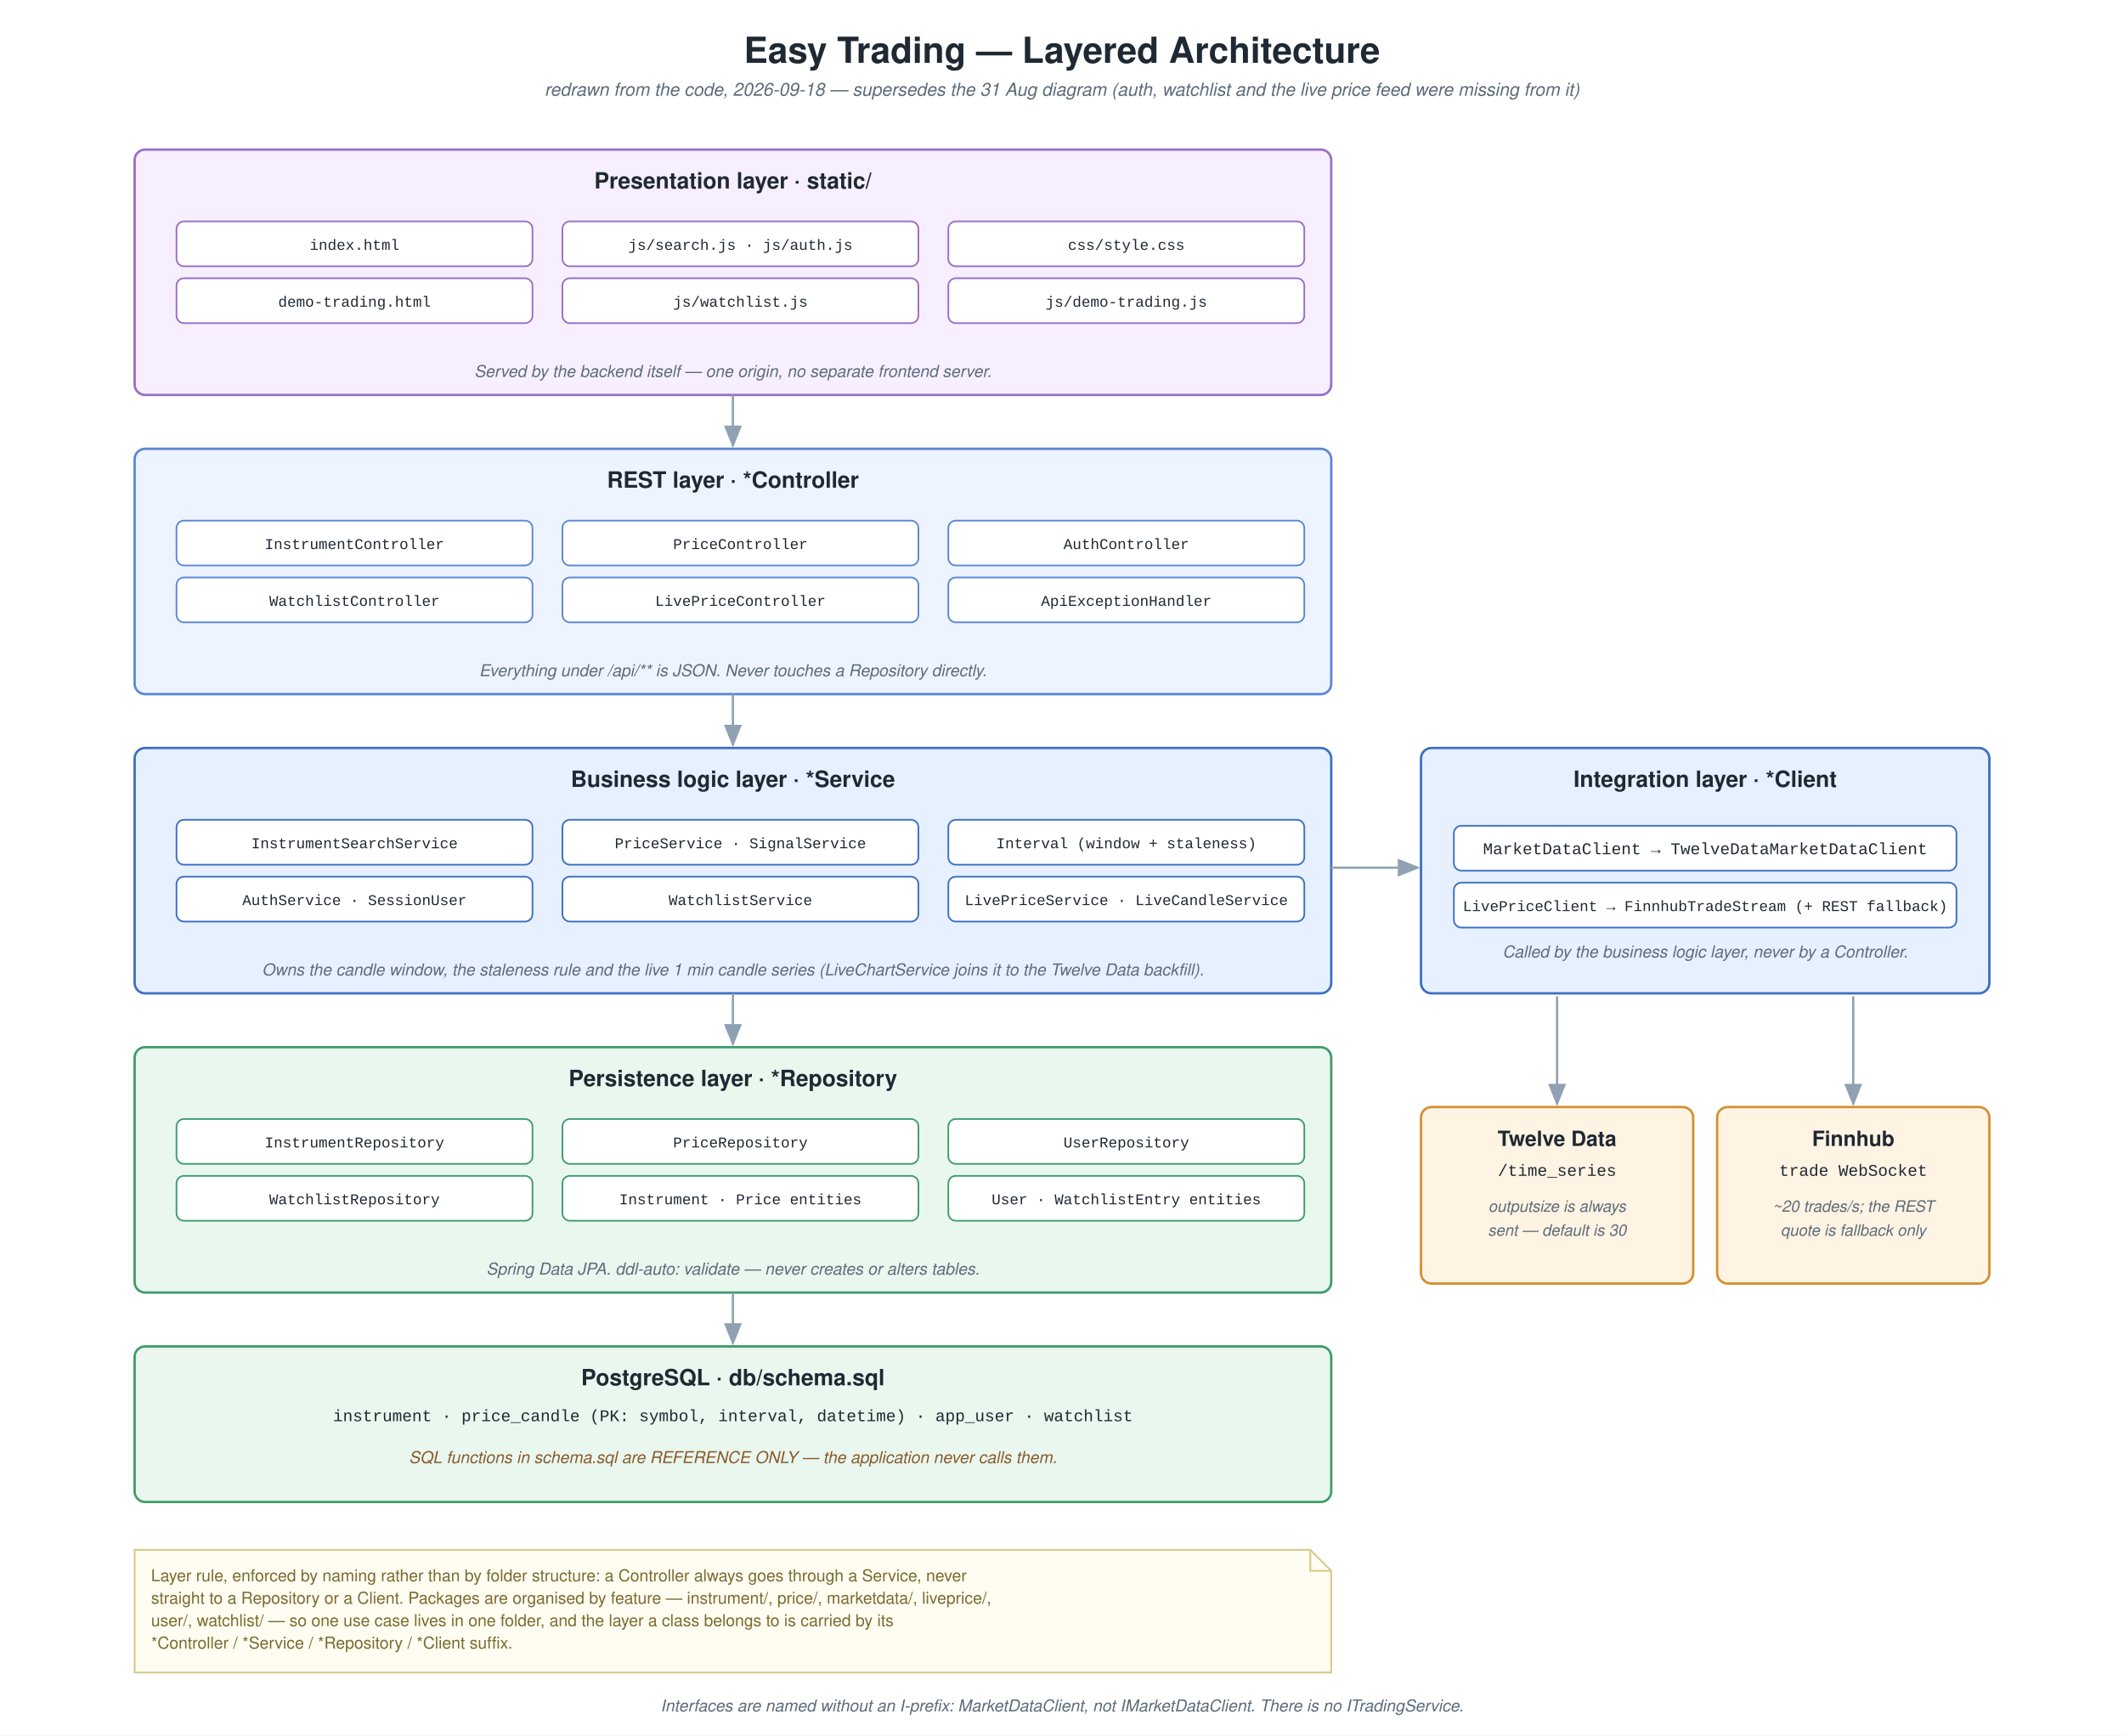
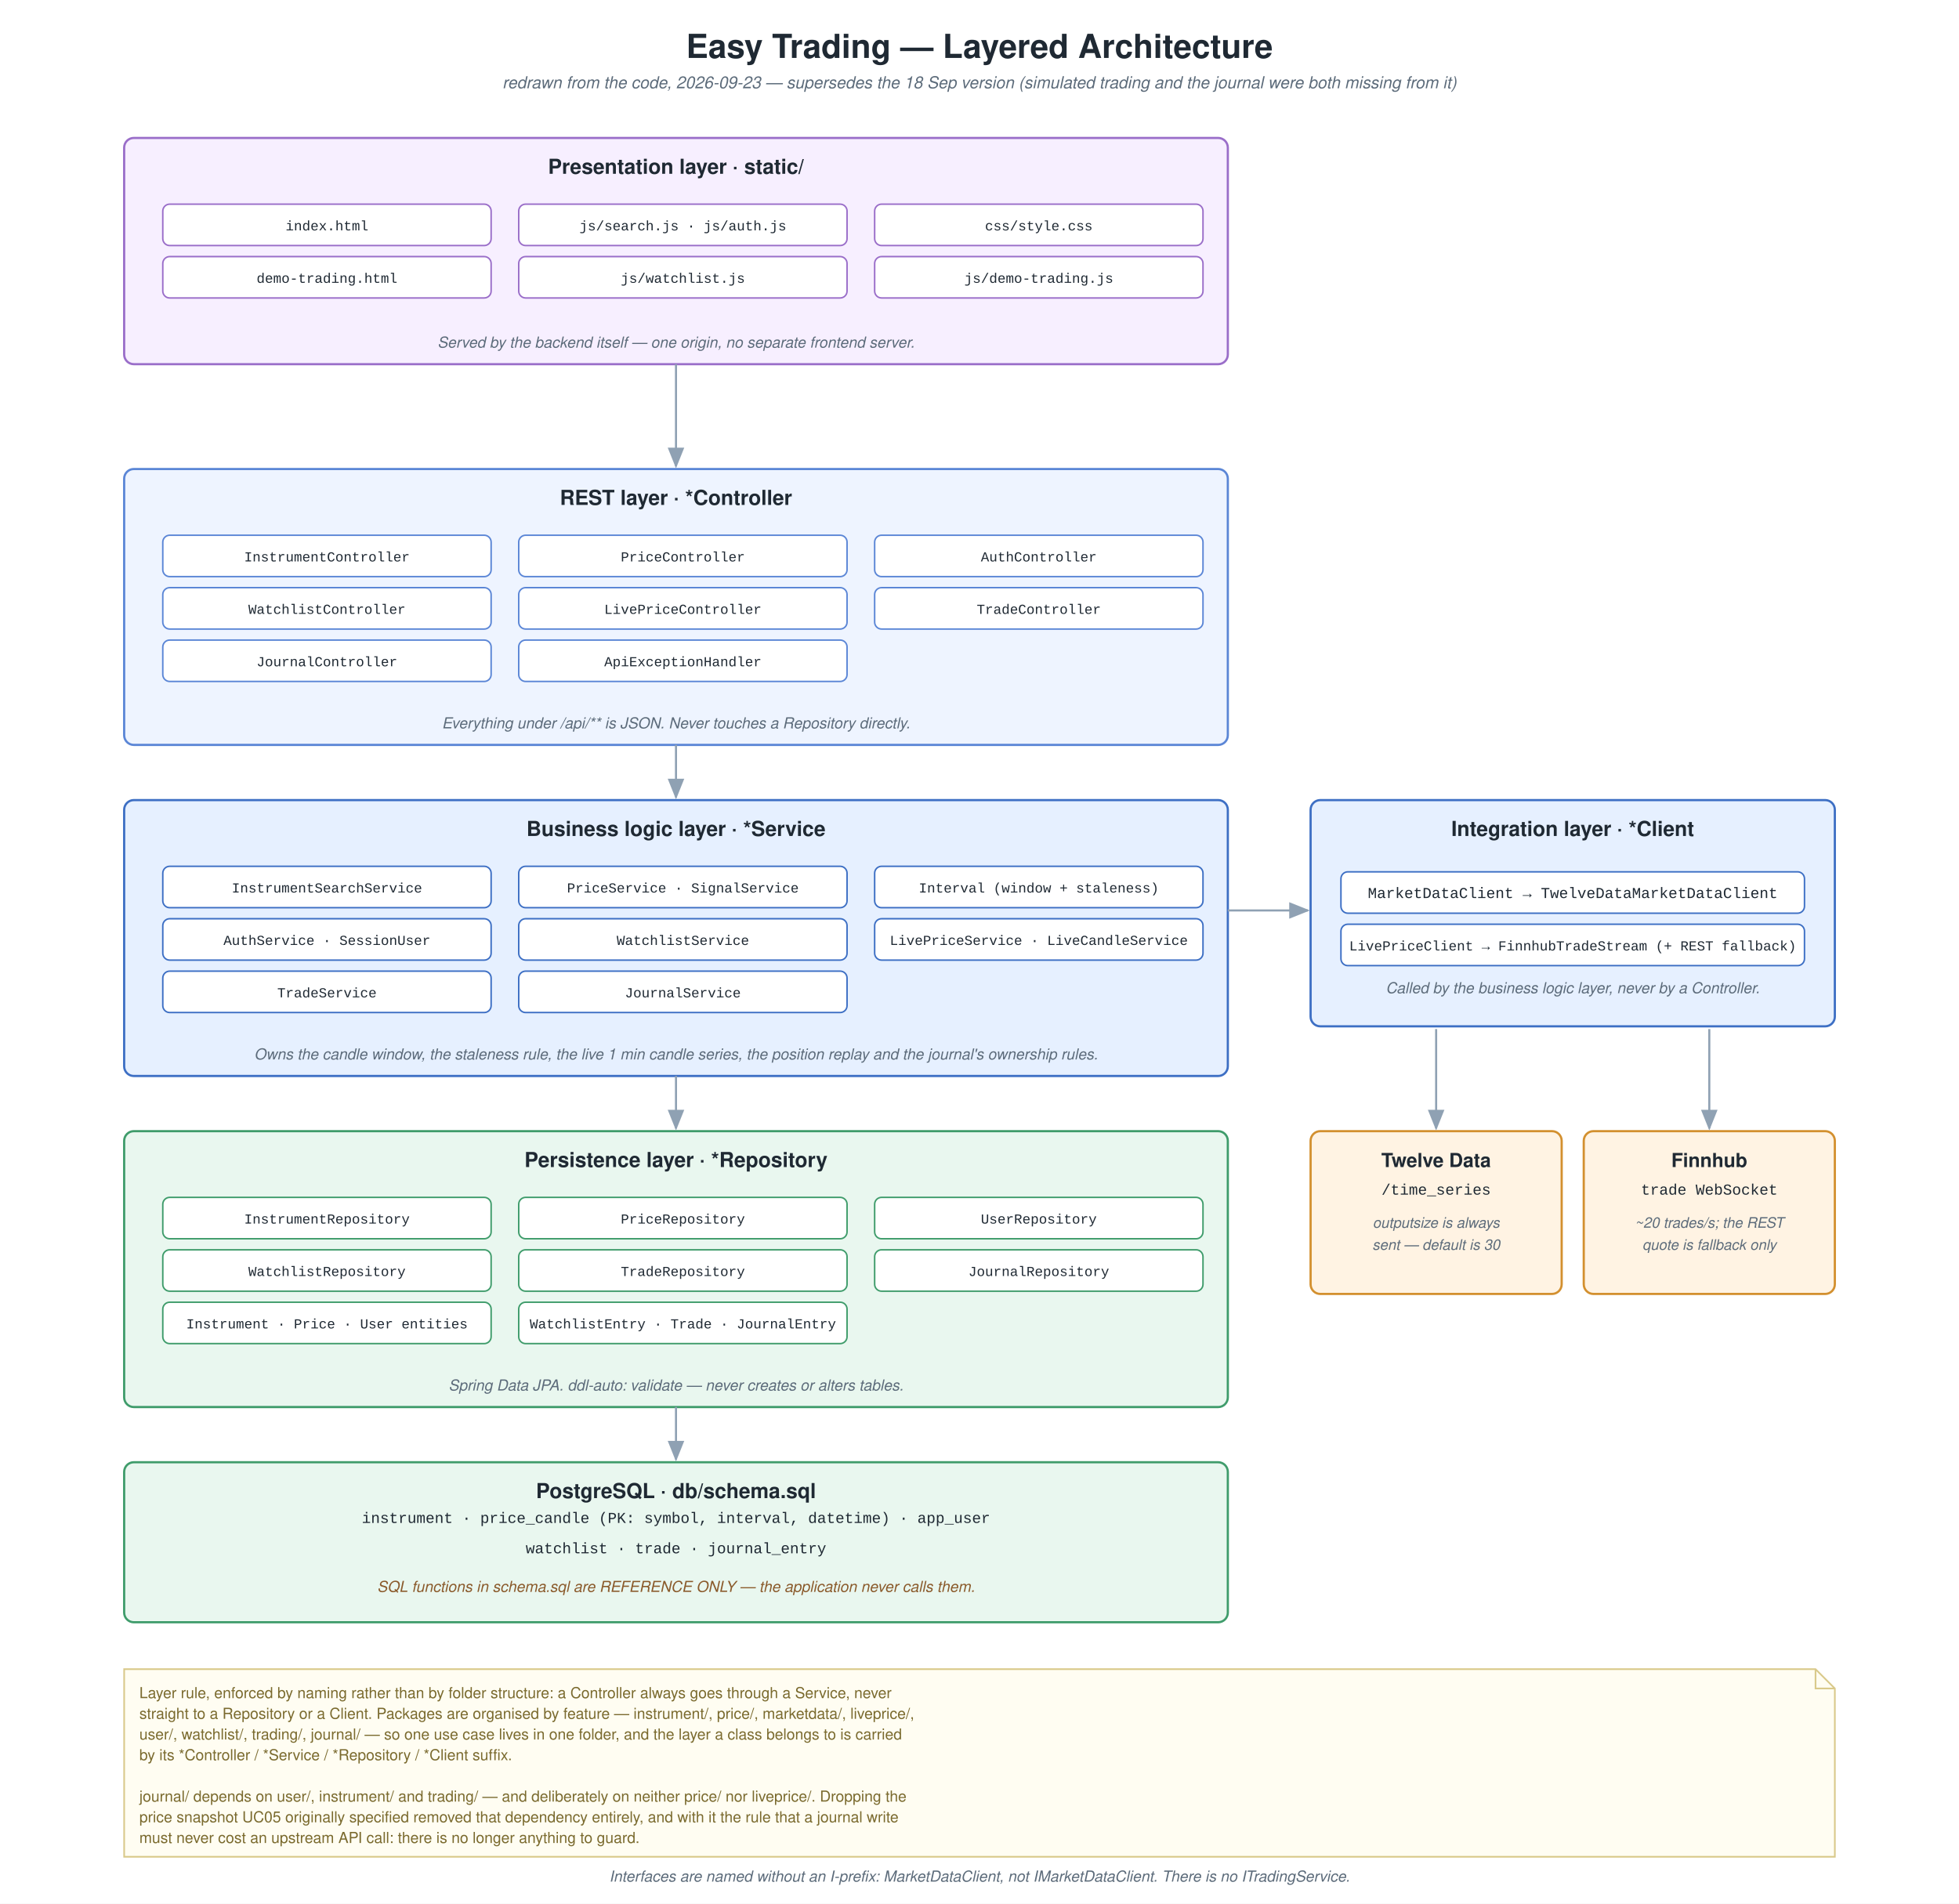
- <svg xmlns="http://www.w3.org/2000/svg" width="1420" height="1160" viewBox="0 0 1420 1160" font-family="'Helvetica Neue',Helvetica,Arial,sans-serif">
+ <svg xmlns="http://www.w3.org/2000/svg" width="1420" height="1380" viewBox="0 0 1420 1380" font-family="'Helvetica Neue',Helvetica,Arial,sans-serif">
  <defs>
    <marker id="arw" markerWidth="10" markerHeight="8" refX="9" refY="4" orient="auto">
      <path d="M0,0 L10,4 L0,8 z" fill="#8fa1b3" />
    </marker>
    <marker id="arwo" markerWidth="11" markerHeight="9" refX="10" refY="4.5" orient="auto">
      <path d="M0,0 L11,4.5 L0,9" fill="none" stroke="#8fa1b3" stroke-width="1.4" />
    </marker>
    <marker id="arwk" markerWidth="11" markerHeight="9" refX="10" refY="4.5" orient="auto">
      <path d="M0,0 L11,4.5 L0,9" fill="none" stroke="#1f2933" stroke-width="1.4" />
    </marker>
    <marker id="arwp" markerWidth="11" markerHeight="9" refX="10" refY="4.5" orient="auto">
      <path d="M0,0 L11,4.5 L0,9" fill="none" stroke="#9a6ec9" stroke-width="1.5" />
    </marker>
    <marker id="arwi" markerWidth="11" markerHeight="9" refX="10" refY="4.5" orient="auto">
      <path d="M0,0 L11,4.5 L0,9" fill="none" stroke="#3f9c6b" stroke-width="1.5" />
    </marker>
  </defs>
-   <rect width="1420" height="1160" fill="#ffffff" />
+   <rect width="1420" height="1380" fill="#ffffff" />
  <text x="710.0" y="42" font-size="24" fill="#1f2933" text-anchor="middle" font-weight="700" font-style="normal">Easy Trading — Layered Architecture</text>
-   <text x="710.0" y="64" font-size="12" fill="#5c6b7a" text-anchor="middle" font-weight="normal" font-style="italic">redrawn from the code, 2026-09-18 — supersedes the 31 Aug diagram (auth, watchlist and the live price feed were missing from it)</text>
+   <text x="710.0" y="64" font-size="12" fill="#5c6b7a" text-anchor="middle" font-weight="normal" font-style="italic">redrawn from the code, 2026-09-23 — supersedes the 18 Sep version (simulated trading and the journal were both missing from it)</text>
  <rect x="90" y="100" width="800" height="164" rx="7" fill="#f7efff" stroke="#9a6ec9" stroke-width="1.6" />
  <text x="490.0" y="126" font-size="15" fill="#1f2933" text-anchor="middle" font-weight="600" font-style="normal">Presentation layer  ·  static/</text>
  <rect x="118" y="148" width="238" height="30" rx="5" fill="#ffffff" stroke="#9a6ec9" stroke-width="1.1" />
  <text x="237" y="167" font-size="10" fill="#1f2933" text-anchor="middle" font-weight="normal" font-family="'SFMono-Regular',Consolas,'Liberation Mono',monospace" font-style="normal">index.html</text>
  <rect x="376" y="148" width="238" height="30" rx="5" fill="#ffffff" stroke="#9a6ec9" stroke-width="1.1" />
  <text x="495" y="167" font-size="10" fill="#1f2933" text-anchor="middle" font-weight="normal" font-family="'SFMono-Regular',Consolas,'Liberation Mono',monospace" font-style="normal">js/search.js  ·  js/auth.js</text>
  <rect x="634" y="148" width="238" height="30" rx="5" fill="#ffffff" stroke="#9a6ec9" stroke-width="1.1" />
  <text x="753" y="167" font-size="10" fill="#1f2933" text-anchor="middle" font-weight="normal" font-family="'SFMono-Regular',Consolas,'Liberation Mono',monospace" font-style="normal">css/style.css</text>
  <rect x="118" y="186" width="238" height="30" rx="5" fill="#ffffff" stroke="#9a6ec9" stroke-width="1.1" />
  <text x="237" y="205" font-size="10" fill="#1f2933" text-anchor="middle" font-weight="normal" font-family="'SFMono-Regular',Consolas,'Liberation Mono',monospace" font-style="normal">demo-trading.html</text>
  <rect x="376" y="186" width="238" height="30" rx="5" fill="#ffffff" stroke="#9a6ec9" stroke-width="1.1" />
  <text x="495" y="205" font-size="10" fill="#1f2933" text-anchor="middle" font-weight="normal" font-family="'SFMono-Regular',Consolas,'Liberation Mono',monospace" font-style="normal">js/watchlist.js</text>
  <rect x="634" y="186" width="238" height="30" rx="5" fill="#ffffff" stroke="#9a6ec9" stroke-width="1.1" />
  <text x="753" y="205" font-size="10" fill="#1f2933" text-anchor="middle" font-weight="normal" font-family="'SFMono-Regular',Consolas,'Liberation Mono',monospace" font-style="normal">js/demo-trading.js</text>
  <text x="490.0" y="252" font-size="11" fill="#5c6b7a" text-anchor="middle" font-weight="normal" font-style="italic">Served by the backend itself — one origin, no separate frontend server.</text>
-   <rect x="90" y="300" width="800" height="164" rx="7" fill="#eef4ff" stroke="#5b86d6" stroke-width="1.6" />
-   <text x="490.0" y="326" font-size="15" fill="#1f2933" text-anchor="middle" font-weight="600" font-style="normal">REST layer  ·  *Controller</text>
-   <rect x="118" y="348" width="238" height="30" rx="5" fill="#ffffff" stroke="#5b86d6" stroke-width="1.1" />
-   <text x="237" y="367" font-size="10" fill="#1f2933" text-anchor="middle" font-weight="normal" font-family="'SFMono-Regular',Consolas,'Liberation Mono',monospace" font-style="normal">InstrumentController</text>
-   <rect x="376" y="348" width="238" height="30" rx="5" fill="#ffffff" stroke="#5b86d6" stroke-width="1.1" />
-   <text x="495" y="367" font-size="10" fill="#1f2933" text-anchor="middle" font-weight="normal" font-family="'SFMono-Regular',Consolas,'Liberation Mono',monospace" font-style="normal">PriceController</text>
-   <rect x="634" y="348" width="238" height="30" rx="5" fill="#ffffff" stroke="#5b86d6" stroke-width="1.1" />
-   <text x="753" y="367" font-size="10" fill="#1f2933" text-anchor="middle" font-weight="normal" font-family="'SFMono-Regular',Consolas,'Liberation Mono',monospace" font-style="normal">AuthController</text>
-   <rect x="118" y="386" width="238" height="30" rx="5" fill="#ffffff" stroke="#5b86d6" stroke-width="1.1" />
-   <text x="237" y="405" font-size="10" fill="#1f2933" text-anchor="middle" font-weight="normal" font-family="'SFMono-Regular',Consolas,'Liberation Mono',monospace" font-style="normal">WatchlistController</text>
-   <rect x="376" y="386" width="238" height="30" rx="5" fill="#ffffff" stroke="#5b86d6" stroke-width="1.1" />
-   <text x="495" y="405" font-size="10" fill="#1f2933" text-anchor="middle" font-weight="normal" font-family="'SFMono-Regular',Consolas,'Liberation Mono',monospace" font-style="normal">LivePriceController</text>
-   <rect x="634" y="386" width="238" height="30" rx="5" fill="#ffffff" stroke="#5b86d6" stroke-width="1.1" />
-   <text x="753" y="405" font-size="10" fill="#1f2933" text-anchor="middle" font-weight="normal" font-family="'SFMono-Regular',Consolas,'Liberation Mono',monospace" font-style="normal">ApiExceptionHandler</text>
-   <text x="490.0" y="452" font-size="11" fill="#5c6b7a" text-anchor="middle" font-weight="normal" font-style="italic">Everything under /api/** is JSON. Never touches a Repository directly.</text>
-   <rect x="90" y="500" width="800" height="164" rx="7" fill="#e6f0ff" stroke="#3d6fc4" stroke-width="1.6" />
-   <text x="490.0" y="526" font-size="15" fill="#1f2933" text-anchor="middle" font-weight="600" font-style="normal">Business logic layer  ·  *Service</text>
-   <rect x="118" y="548" width="238" height="30" rx="5" fill="#ffffff" stroke="#3d6fc4" stroke-width="1.1" />
-   <text x="237" y="567" font-size="10" fill="#1f2933" text-anchor="middle" font-weight="normal" font-family="'SFMono-Regular',Consolas,'Liberation Mono',monospace" font-style="normal">InstrumentSearchService</text>
-   <rect x="376" y="548" width="238" height="30" rx="5" fill="#ffffff" stroke="#3d6fc4" stroke-width="1.1" />
-   <text x="495" y="567" font-size="10" fill="#1f2933" text-anchor="middle" font-weight="normal" font-family="'SFMono-Regular',Consolas,'Liberation Mono',monospace" font-style="normal">PriceService  ·  SignalService</text>
-   <rect x="634" y="548" width="238" height="30" rx="5" fill="#ffffff" stroke="#3d6fc4" stroke-width="1.1" />
-   <text x="753" y="567" font-size="10" fill="#1f2933" text-anchor="middle" font-weight="normal" font-family="'SFMono-Regular',Consolas,'Liberation Mono',monospace" font-style="normal">Interval (window + staleness)</text>
-   <rect x="118" y="586" width="238" height="30" rx="5" fill="#ffffff" stroke="#3d6fc4" stroke-width="1.1" />
-   <text x="237" y="605" font-size="10" fill="#1f2933" text-anchor="middle" font-weight="normal" font-family="'SFMono-Regular',Consolas,'Liberation Mono',monospace" font-style="normal">AuthService  ·  SessionUser</text>
-   <rect x="376" y="586" width="238" height="30" rx="5" fill="#ffffff" stroke="#3d6fc4" stroke-width="1.1" />
-   <text x="495" y="605" font-size="10" fill="#1f2933" text-anchor="middle" font-weight="normal" font-family="'SFMono-Regular',Consolas,'Liberation Mono',monospace" font-style="normal">WatchlistService</text>
-   <rect x="634" y="586" width="238" height="30" rx="5" fill="#ffffff" stroke="#3d6fc4" stroke-width="1.1" />
-   <text x="753" y="605" font-size="10" fill="#1f2933" text-anchor="middle" font-weight="normal" font-family="'SFMono-Regular',Consolas,'Liberation Mono',monospace" font-style="normal">LivePriceService · LiveCandleService</text>
-   <text x="490.0" y="652" font-size="11" fill="#5c6b7a" text-anchor="middle" font-weight="normal" font-style="italic">Owns the candle window, the staleness rule and the live 1 min candle series (LiveChartService joins it to the Twelve Data backfill).</text>
-   <rect x="90" y="700" width="800" height="164" rx="7" fill="#e9f7ef" stroke="#3f9c6b" stroke-width="1.6" />
-   <text x="490.0" y="726" font-size="15" fill="#1f2933" text-anchor="middle" font-weight="600" font-style="normal">Persistence layer  ·  *Repository</text>
-   <rect x="118" y="748" width="238" height="30" rx="5" fill="#ffffff" stroke="#3f9c6b" stroke-width="1.1" />
-   <text x="237" y="767" font-size="10" fill="#1f2933" text-anchor="middle" font-weight="normal" font-family="'SFMono-Regular',Consolas,'Liberation Mono',monospace" font-style="normal">InstrumentRepository</text>
-   <rect x="376" y="748" width="238" height="30" rx="5" fill="#ffffff" stroke="#3f9c6b" stroke-width="1.1" />
-   <text x="495" y="767" font-size="10" fill="#1f2933" text-anchor="middle" font-weight="normal" font-family="'SFMono-Regular',Consolas,'Liberation Mono',monospace" font-style="normal">PriceRepository</text>
-   <rect x="634" y="748" width="238" height="30" rx="5" fill="#ffffff" stroke="#3f9c6b" stroke-width="1.1" />
-   <text x="753" y="767" font-size="10" fill="#1f2933" text-anchor="middle" font-weight="normal" font-family="'SFMono-Regular',Consolas,'Liberation Mono',monospace" font-style="normal">UserRepository</text>
-   <rect x="118" y="786" width="238" height="30" rx="5" fill="#ffffff" stroke="#3f9c6b" stroke-width="1.1" />
-   <text x="237" y="805" font-size="10" fill="#1f2933" text-anchor="middle" font-weight="normal" font-family="'SFMono-Regular',Consolas,'Liberation Mono',monospace" font-style="normal">WatchlistRepository</text>
-   <rect x="376" y="786" width="238" height="30" rx="5" fill="#ffffff" stroke="#3f9c6b" stroke-width="1.1" />
-   <text x="495" y="805" font-size="10" fill="#1f2933" text-anchor="middle" font-weight="normal" font-family="'SFMono-Regular',Consolas,'Liberation Mono',monospace" font-style="normal">Instrument · Price entities</text>
-   <rect x="634" y="786" width="238" height="30" rx="5" fill="#ffffff" stroke="#3f9c6b" stroke-width="1.1" />
-   <text x="753" y="805" font-size="10" fill="#1f2933" text-anchor="middle" font-weight="normal" font-family="'SFMono-Regular',Consolas,'Liberation Mono',monospace" font-style="normal">User · WatchlistEntry entities</text>
-   <text x="490.0" y="852" font-size="11" fill="#5c6b7a" text-anchor="middle" font-weight="normal" font-style="italic">Spring Data JPA. ddl-auto: validate — never creates or alters tables.</text>
-   <line x1="490.0" y1="264.0" x2="490.0" y2="298.0" stroke="#8fa1b3" stroke-width="1.5" marker-end="url(#arw)" />
-   <line x1="490.0" y1="464.0" x2="490.0" y2="498.0" stroke="#8fa1b3" stroke-width="1.5" marker-end="url(#arw)" />
-   <line x1="490.0" y1="664.0" x2="490.0" y2="698.0" stroke="#8fa1b3" stroke-width="1.5" marker-end="url(#arw)" />
-   <rect x="90" y="900" width="800" height="104" rx="7" fill="#e9f7ef" stroke="#3f9c6b" stroke-width="1.6" />
-   <text x="490.0" y="926" font-size="15" fill="#1f2933" text-anchor="middle" font-weight="600" font-style="normal">PostgreSQL  ·  db/schema.sql</text>
-   <text x="490.0" y="950" font-size="11" fill="#1f2933" text-anchor="middle" font-weight="normal" font-family="'SFMono-Regular',Consolas,'Liberation Mono',monospace" font-style="normal">instrument · price_candle (PK: symbol, interval, datetime) · app_user · watchlist</text>
-   <text x="490.0" y="978" font-size="11" fill="#8a5a2b" text-anchor="middle" font-weight="normal" font-style="italic">SQL functions in schema.sql are REFERENCE ONLY — the application never calls them.</text>
-   <line x1="490.0" y1="864.0" x2="490.0" y2="898.0" stroke="#8fa1b3" stroke-width="1.5" marker-end="url(#arw)" />
-   <rect x="950" y="500" width="380" height="164" rx="7" fill="#e6f0ff" stroke="#3d6fc4" stroke-width="1.6" />
-   <text x="1140.0" y="526" font-size="15" fill="#1f2933" text-anchor="middle" font-weight="600" font-style="normal">Integration layer  ·  *Client</text>
-   <rect x="972" y="552" width="336" height="30" rx="5" fill="#ffffff" stroke="#3d6fc4" stroke-width="1.1" />
-   <text x="1140" y="571" font-size="11" fill="#1f2933" text-anchor="middle" font-weight="normal" font-family="'SFMono-Regular',Consolas,'Liberation Mono',monospace" font-style="normal">MarketDataClient → TwelveDataMarketDataClient</text>
-   <rect x="972" y="590" width="336" height="30" rx="5" fill="#ffffff" stroke="#3d6fc4" stroke-width="1.1" />
-   <text x="1140" y="609" font-size="10" fill="#1f2933" text-anchor="middle" font-weight="normal" font-family="'SFMono-Regular',Consolas,'Liberation Mono',monospace" font-style="normal">LivePriceClient → FinnhubTradeStream (+ REST fallback)</text>
-   <text x="1140.0" y="640" font-size="11" fill="#5c6b7a" text-anchor="middle" font-weight="normal" font-style="italic">Called by the business logic layer, never by a Controller.</text>
-   <line x1="890.0" y1="580.0" x2="948.0" y2="580.0" stroke="#8fa1b3" stroke-width="1.5" marker-end="url(#arw)" />
-   <rect x="950" y="740" width="182" height="118" rx="7" fill="#fff3e3" stroke="#d3902f" stroke-width="1.6" />
-   <text x="1041.0" y="766" font-size="14" fill="#1f2933" text-anchor="middle" font-weight="600" font-style="normal">Twelve Data</text>
-   <text x="1041" y="786" font-size="11" fill="#1f2933" text-anchor="middle" font-weight="normal" font-family="'SFMono-Regular',Consolas,'Liberation Mono',monospace" font-style="normal">/time_series</text>
-   <text x="1041" y="810" font-size="10.5" fill="#5c6b7a" text-anchor="middle" font-weight="normal" font-style="italic">outputsize is always</text>
-   <text x="1041" y="826" font-size="10.5" fill="#5c6b7a" text-anchor="middle" font-weight="normal" font-style="italic">sent — default is 30</text>
-   <rect x="1148" y="740" width="182" height="118" rx="7" fill="#fff3e3" stroke="#d3902f" stroke-width="1.6" />
-   <text x="1239.0" y="766" font-size="14" fill="#1f2933" text-anchor="middle" font-weight="600" font-style="normal">Finnhub</text>
-   <text x="1239" y="786" font-size="11" fill="#1f2933" text-anchor="middle" font-weight="normal" font-family="'SFMono-Regular',Consolas,'Liberation Mono',monospace" font-style="normal">trade WebSocket</text>
-   <text x="1239" y="810" font-size="10.5" fill="#5c6b7a" text-anchor="middle" font-weight="normal" font-style="italic">~20 trades/s; the REST</text>
-   <text x="1239" y="826" font-size="10.5" fill="#5c6b7a" text-anchor="middle" font-weight="normal" font-style="italic">quote is fallback only</text>
-   <line x1="1041.0" y1="666.0" x2="1041.0" y2="738.0" stroke="#8fa1b3" stroke-width="1.5" marker-end="url(#arw)" />
-   <line x1="1239.0" y1="666.0" x2="1239.0" y2="738.0" stroke="#8fa1b3" stroke-width="1.5" marker-end="url(#arw)" />
-   <path d="M90,1036 h786 l14,14 v68 h-800 v-82 z" fill="#fffdf2" stroke="#d9c98a" stroke-width="1.2" />
-   <path d="M876,1036 v14 h14" fill="none" stroke="#d9c98a" stroke-width="1.2" />
-   <text x="101" y="1057" font-size="11" fill="#7a6a2e" text-anchor="start" font-weight="normal" font-style="normal">Layer rule, enforced by naming rather than by folder structure: a Controller always goes through a Service, never</text>
-   <text x="101" y="1072" font-size="11" fill="#7a6a2e" text-anchor="start" font-weight="normal" font-style="normal">straight to a Repository or a Client. Packages are organised by feature — instrument/, price/, marketdata/, liveprice/,</text>
-   <text x="101" y="1087" font-size="11" fill="#7a6a2e" text-anchor="start" font-weight="normal" font-style="normal">user/, watchlist/ — so one use case lives in one folder, and the layer a class belongs to is carried by its</text>
-   <text x="101" y="1102" font-size="11" fill="#7a6a2e" text-anchor="start" font-weight="normal" font-style="normal">*Controller / *Service / *Repository / *Client suffix.</text>
-   <text x="710.0" y="1144" font-size="11" fill="#5c6b7a" text-anchor="middle" font-weight="normal" font-style="italic">Interfaces are named without an I-prefix: MarketDataClient, not IMarketDataClient. There is no ITradingService.</text>
+   <rect x="90" y="340" width="800" height="200" rx="7" fill="#eef4ff" stroke="#5b86d6" stroke-width="1.6" />
+   <text x="490.0" y="366" font-size="15" fill="#1f2933" text-anchor="middle" font-weight="600" font-style="normal">REST layer  ·  *Controller</text>
+   <rect x="118" y="388" width="238" height="30" rx="5" fill="#ffffff" stroke="#5b86d6" stroke-width="1.1" />
+   <text x="237" y="407" font-size="10" fill="#1f2933" text-anchor="middle" font-weight="normal" font-family="'SFMono-Regular',Consolas,'Liberation Mono',monospace" font-style="normal">InstrumentController</text>
+   <rect x="376" y="388" width="238" height="30" rx="5" fill="#ffffff" stroke="#5b86d6" stroke-width="1.1" />
+   <text x="495" y="407" font-size="10" fill="#1f2933" text-anchor="middle" font-weight="normal" font-family="'SFMono-Regular',Consolas,'Liberation Mono',monospace" font-style="normal">PriceController</text>
+   <rect x="634" y="388" width="238" height="30" rx="5" fill="#ffffff" stroke="#5b86d6" stroke-width="1.1" />
+   <text x="753" y="407" font-size="10" fill="#1f2933" text-anchor="middle" font-weight="normal" font-family="'SFMono-Regular',Consolas,'Liberation Mono',monospace" font-style="normal">AuthController</text>
+   <rect x="118" y="426" width="238" height="30" rx="5" fill="#ffffff" stroke="#5b86d6" stroke-width="1.1" />
+   <text x="237" y="445" font-size="10" fill="#1f2933" text-anchor="middle" font-weight="normal" font-family="'SFMono-Regular',Consolas,'Liberation Mono',monospace" font-style="normal">WatchlistController</text>
+   <rect x="376" y="426" width="238" height="30" rx="5" fill="#ffffff" stroke="#5b86d6" stroke-width="1.1" />
+   <text x="495" y="445" font-size="10" fill="#1f2933" text-anchor="middle" font-weight="normal" font-family="'SFMono-Regular',Consolas,'Liberation Mono',monospace" font-style="normal">LivePriceController</text>
+   <rect x="634" y="426" width="238" height="30" rx="5" fill="#ffffff" stroke="#5b86d6" stroke-width="1.1" />
+   <text x="753" y="445" font-size="10" fill="#1f2933" text-anchor="middle" font-weight="normal" font-family="'SFMono-Regular',Consolas,'Liberation Mono',monospace" font-style="normal">TradeController</text>
+   <rect x="118" y="464" width="238" height="30" rx="5" fill="#ffffff" stroke="#5b86d6" stroke-width="1.1" />
+   <text x="237" y="483" font-size="10" fill="#1f2933" text-anchor="middle" font-weight="normal" font-family="'SFMono-Regular',Consolas,'Liberation Mono',monospace" font-style="normal">JournalController</text>
+   <rect x="376" y="464" width="238" height="30" rx="5" fill="#ffffff" stroke="#5b86d6" stroke-width="1.1" />
+   <text x="495" y="483" font-size="10" fill="#1f2933" text-anchor="middle" font-weight="normal" font-family="'SFMono-Regular',Consolas,'Liberation Mono',monospace" font-style="normal">ApiExceptionHandler</text>
+   <text x="490.0" y="528" font-size="11" fill="#5c6b7a" text-anchor="middle" font-weight="normal" font-style="italic">Everything under /api/** is JSON. Never touches a Repository directly.</text>
+   <rect x="90" y="580" width="800" height="200" rx="7" fill="#e6f0ff" stroke="#3d6fc4" stroke-width="1.6" />
+   <text x="490.0" y="606" font-size="15" fill="#1f2933" text-anchor="middle" font-weight="600" font-style="normal">Business logic layer  ·  *Service</text>
+   <rect x="118" y="628" width="238" height="30" rx="5" fill="#ffffff" stroke="#3d6fc4" stroke-width="1.1" />
+   <text x="237" y="647" font-size="10" fill="#1f2933" text-anchor="middle" font-weight="normal" font-family="'SFMono-Regular',Consolas,'Liberation Mono',monospace" font-style="normal">InstrumentSearchService</text>
+   <rect x="376" y="628" width="238" height="30" rx="5" fill="#ffffff" stroke="#3d6fc4" stroke-width="1.1" />
+   <text x="495" y="647" font-size="10" fill="#1f2933" text-anchor="middle" font-weight="normal" font-family="'SFMono-Regular',Consolas,'Liberation Mono',monospace" font-style="normal">PriceService  ·  SignalService</text>
+   <rect x="634" y="628" width="238" height="30" rx="5" fill="#ffffff" stroke="#3d6fc4" stroke-width="1.1" />
+   <text x="753" y="647" font-size="10" fill="#1f2933" text-anchor="middle" font-weight="normal" font-family="'SFMono-Regular',Consolas,'Liberation Mono',monospace" font-style="normal">Interval (window + staleness)</text>
+   <rect x="118" y="666" width="238" height="30" rx="5" fill="#ffffff" stroke="#3d6fc4" stroke-width="1.1" />
+   <text x="237" y="685" font-size="10" fill="#1f2933" text-anchor="middle" font-weight="normal" font-family="'SFMono-Regular',Consolas,'Liberation Mono',monospace" font-style="normal">AuthService  ·  SessionUser</text>
+   <rect x="376" y="666" width="238" height="30" rx="5" fill="#ffffff" stroke="#3d6fc4" stroke-width="1.1" />
+   <text x="495" y="685" font-size="10" fill="#1f2933" text-anchor="middle" font-weight="normal" font-family="'SFMono-Regular',Consolas,'Liberation Mono',monospace" font-style="normal">WatchlistService</text>
+   <rect x="634" y="666" width="238" height="30" rx="5" fill="#ffffff" stroke="#3d6fc4" stroke-width="1.1" />
+   <text x="753" y="685" font-size="10" fill="#1f2933" text-anchor="middle" font-weight="normal" font-family="'SFMono-Regular',Consolas,'Liberation Mono',monospace" font-style="normal">LivePriceService · LiveCandleService</text>
+   <rect x="118" y="704" width="238" height="30" rx="5" fill="#ffffff" stroke="#3d6fc4" stroke-width="1.1" />
+   <text x="237" y="723" font-size="10" fill="#1f2933" text-anchor="middle" font-weight="normal" font-family="'SFMono-Regular',Consolas,'Liberation Mono',monospace" font-style="normal">TradeService</text>
+   <rect x="376" y="704" width="238" height="30" rx="5" fill="#ffffff" stroke="#3d6fc4" stroke-width="1.1" />
+   <text x="495" y="723" font-size="10" fill="#1f2933" text-anchor="middle" font-weight="normal" font-family="'SFMono-Regular',Consolas,'Liberation Mono',monospace" font-style="normal">JournalService</text>
+   <text x="490.0" y="768" font-size="11" fill="#5c6b7a" text-anchor="middle" font-weight="normal" font-style="italic">Owns the candle window, the staleness rule, the live 1 min candle series, the position replay and the journal's ownership rules.</text>
+   <rect x="90" y="820" width="800" height="200" rx="7" fill="#e9f7ef" stroke="#3f9c6b" stroke-width="1.6" />
+   <text x="490.0" y="846" font-size="15" fill="#1f2933" text-anchor="middle" font-weight="600" font-style="normal">Persistence layer  ·  *Repository</text>
+   <rect x="118" y="868" width="238" height="30" rx="5" fill="#ffffff" stroke="#3f9c6b" stroke-width="1.1" />
+   <text x="237" y="887" font-size="10" fill="#1f2933" text-anchor="middle" font-weight="normal" font-family="'SFMono-Regular',Consolas,'Liberation Mono',monospace" font-style="normal">InstrumentRepository</text>
+   <rect x="376" y="868" width="238" height="30" rx="5" fill="#ffffff" stroke="#3f9c6b" stroke-width="1.1" />
+   <text x="495" y="887" font-size="10" fill="#1f2933" text-anchor="middle" font-weight="normal" font-family="'SFMono-Regular',Consolas,'Liberation Mono',monospace" font-style="normal">PriceRepository</text>
+   <rect x="634" y="868" width="238" height="30" rx="5" fill="#ffffff" stroke="#3f9c6b" stroke-width="1.1" />
+   <text x="753" y="887" font-size="10" fill="#1f2933" text-anchor="middle" font-weight="normal" font-family="'SFMono-Regular',Consolas,'Liberation Mono',monospace" font-style="normal">UserRepository</text>
+   <rect x="118" y="906" width="238" height="30" rx="5" fill="#ffffff" stroke="#3f9c6b" stroke-width="1.1" />
+   <text x="237" y="925" font-size="10" fill="#1f2933" text-anchor="middle" font-weight="normal" font-family="'SFMono-Regular',Consolas,'Liberation Mono',monospace" font-style="normal">WatchlistRepository</text>
+   <rect x="376" y="906" width="238" height="30" rx="5" fill="#ffffff" stroke="#3f9c6b" stroke-width="1.1" />
+   <text x="495" y="925" font-size="10" fill="#1f2933" text-anchor="middle" font-weight="normal" font-family="'SFMono-Regular',Consolas,'Liberation Mono',monospace" font-style="normal">TradeRepository</text>
+   <rect x="634" y="906" width="238" height="30" rx="5" fill="#ffffff" stroke="#3f9c6b" stroke-width="1.1" />
+   <text x="753" y="925" font-size="10" fill="#1f2933" text-anchor="middle" font-weight="normal" font-family="'SFMono-Regular',Consolas,'Liberation Mono',monospace" font-style="normal">JournalRepository</text>
+   <rect x="118" y="944" width="238" height="30" rx="5" fill="#ffffff" stroke="#3f9c6b" stroke-width="1.1" />
+   <text x="237" y="963" font-size="10" fill="#1f2933" text-anchor="middle" font-weight="normal" font-family="'SFMono-Regular',Consolas,'Liberation Mono',monospace" font-style="normal">Instrument · Price · User entities</text>
+   <rect x="376" y="944" width="238" height="30" rx="5" fill="#ffffff" stroke="#3f9c6b" stroke-width="1.1" />
+   <text x="495" y="963" font-size="10" fill="#1f2933" text-anchor="middle" font-weight="normal" font-family="'SFMono-Regular',Consolas,'Liberation Mono',monospace" font-style="normal">WatchlistEntry · Trade · JournalEntry</text>
+   <text x="490.0" y="1008" font-size="11" fill="#5c6b7a" text-anchor="middle" font-weight="normal" font-style="italic">Spring Data JPA. ddl-auto: validate — never creates or alters tables.</text>
+   <line x1="490.0" y1="264.0" x2="490.0" y2="338.0" stroke="#8fa1b3" stroke-width="1.5" marker-end="url(#arw)" />
+   <line x1="490.0" y1="540.0" x2="490.0" y2="578.0" stroke="#8fa1b3" stroke-width="1.5" marker-end="url(#arw)" />
+   <line x1="490.0" y1="780.0" x2="490.0" y2="818.0" stroke="#8fa1b3" stroke-width="1.5" marker-end="url(#arw)" />
+   <rect x="90" y="1060" width="800" height="116" rx="7" fill="#e9f7ef" stroke="#3f9c6b" stroke-width="1.6" />
+   <text x="490.0" y="1086" font-size="15" fill="#1f2933" text-anchor="middle" font-weight="600" font-style="normal">PostgreSQL  ·  db/schema.sql</text>
+   <text x="490.0" y="1104" font-size="11" fill="#1f2933" text-anchor="middle" font-weight="normal" font-family="'SFMono-Regular',Consolas,'Liberation Mono',monospace" font-style="normal">instrument · price_candle (PK: symbol, interval, datetime) · app_user</text>
+   <text x="490.0" y="1126" font-size="11" fill="#1f2933" text-anchor="middle" font-weight="normal" font-family="'SFMono-Regular',Consolas,'Liberation Mono',monospace" font-style="normal">watchlist · trade · journal_entry</text>
+   <text x="490.0" y="1154" font-size="11" fill="#8a5a2b" text-anchor="middle" font-weight="normal" font-style="italic">SQL functions in schema.sql are REFERENCE ONLY — the application never calls them.</text>
+   <line x1="490.0" y1="1020.0" x2="490.0" y2="1058.0" stroke="#8fa1b3" stroke-width="1.5" marker-end="url(#arw)" />
+   <rect x="950" y="580" width="380" height="164" rx="7" fill="#e6f0ff" stroke="#3d6fc4" stroke-width="1.6" />
+   <text x="1140.0" y="606" font-size="15" fill="#1f2933" text-anchor="middle" font-weight="600" font-style="normal">Integration layer  ·  *Client</text>
+   <rect x="972" y="632" width="336" height="30" rx="5" fill="#ffffff" stroke="#3d6fc4" stroke-width="1.1" />
+   <text x="1140" y="651" font-size="11" fill="#1f2933" text-anchor="middle" font-weight="normal" font-family="'SFMono-Regular',Consolas,'Liberation Mono',monospace" font-style="normal">MarketDataClient → TwelveDataMarketDataClient</text>
+   <rect x="972" y="670" width="336" height="30" rx="5" fill="#ffffff" stroke="#3d6fc4" stroke-width="1.1" />
+   <text x="1140" y="689" font-size="10" fill="#1f2933" text-anchor="middle" font-weight="normal" font-family="'SFMono-Regular',Consolas,'Liberation Mono',monospace" font-style="normal">LivePriceClient → FinnhubTradeStream (+ REST fallback)</text>
+   <text x="1140.0" y="720" font-size="11" fill="#5c6b7a" text-anchor="middle" font-weight="normal" font-style="italic">Called by the business logic layer, never by a Controller.</text>
+   <line x1="890.0" y1="660.0" x2="948.0" y2="660.0" stroke="#8fa1b3" stroke-width="1.5" marker-end="url(#arw)" />
+   <rect x="950" y="820" width="182" height="118" rx="7" fill="#fff3e3" stroke="#d3902f" stroke-width="1.6" />
+   <text x="1041.0" y="846" font-size="14" fill="#1f2933" text-anchor="middle" font-weight="600" font-style="normal">Twelve Data</text>
+   <text x="1041" y="866" font-size="11" fill="#1f2933" text-anchor="middle" font-weight="normal" font-family="'SFMono-Regular',Consolas,'Liberation Mono',monospace" font-style="normal">/time_series</text>
+   <text x="1041" y="890" font-size="10.5" fill="#5c6b7a" text-anchor="middle" font-weight="normal" font-style="italic">outputsize is always</text>
+   <text x="1041" y="906" font-size="10.5" fill="#5c6b7a" text-anchor="middle" font-weight="normal" font-style="italic">sent — default is 30</text>
+   <rect x="1148" y="820" width="182" height="118" rx="7" fill="#fff3e3" stroke="#d3902f" stroke-width="1.6" />
+   <text x="1239.0" y="846" font-size="14" fill="#1f2933" text-anchor="middle" font-weight="600" font-style="normal">Finnhub</text>
+   <text x="1239" y="866" font-size="11" fill="#1f2933" text-anchor="middle" font-weight="normal" font-family="'SFMono-Regular',Consolas,'Liberation Mono',monospace" font-style="normal">trade WebSocket</text>
+   <text x="1239" y="890" font-size="10.5" fill="#5c6b7a" text-anchor="middle" font-weight="normal" font-style="italic">~20 trades/s; the REST</text>
+   <text x="1239" y="906" font-size="10.5" fill="#5c6b7a" text-anchor="middle" font-weight="normal" font-style="italic">quote is fallback only</text>
+   <line x1="1041.0" y1="746.0" x2="1041.0" y2="818.0" stroke="#8fa1b3" stroke-width="1.5" marker-end="url(#arw)" />
+   <line x1="1239.0" y1="746.0" x2="1239.0" y2="818.0" stroke="#8fa1b3" stroke-width="1.5" marker-end="url(#arw)" />
+   <path d="M90,1210 h1226 l14,14 v122 h-1240 v-136 z" fill="#fffdf2" stroke="#d9c98a" stroke-width="1.2" />
+   <path d="M1316,1210 v14 h14" fill="none" stroke="#d9c98a" stroke-width="1.2" />
+   <text x="101" y="1231" font-size="11" fill="#7a6a2e" text-anchor="start" font-weight="normal" font-style="normal">Layer rule, enforced by naming rather than by folder structure: a Controller always goes through a Service, never</text>
+   <text x="101" y="1246" font-size="11" fill="#7a6a2e" text-anchor="start" font-weight="normal" font-style="normal">straight to a Repository or a Client. Packages are organised by feature — instrument/, price/, marketdata/, liveprice/,</text>
+   <text x="101" y="1261" font-size="11" fill="#7a6a2e" text-anchor="start" font-weight="normal" font-style="normal">user/, watchlist/, trading/, journal/ — so one use case lives in one folder, and the layer a class belongs to is carried</text>
+   <text x="101" y="1276" font-size="11" fill="#7a6a2e" text-anchor="start" font-weight="normal" font-style="normal">by its *Controller / *Service / *Repository / *Client suffix.</text>
+   <text x="101" y="1291" font-size="11" fill="#7a6a2e" text-anchor="start" font-weight="normal" font-style="normal" />
+   <text x="101" y="1306" font-size="11" fill="#7a6a2e" text-anchor="start" font-weight="normal" font-style="normal">journal/ depends on user/, instrument/ and trading/ — and deliberately on neither price/ nor liveprice/. Dropping the</text>
+   <text x="101" y="1321" font-size="11" fill="#7a6a2e" text-anchor="start" font-weight="normal" font-style="normal">price snapshot UC05 originally specified removed that dependency entirely, and with it the rule that a journal write</text>
+   <text x="101" y="1336" font-size="11" fill="#7a6a2e" text-anchor="start" font-weight="normal" font-style="normal">must never cost an upstream API call: there is no longer anything to guard.</text>
+   <text x="710.0" y="1364" font-size="11" fill="#5c6b7a" text-anchor="middle" font-weight="normal" font-style="italic">Interfaces are named without an I-prefix: MarketDataClient, not IMarketDataClient. There is no ITradingService.</text>
</svg>
